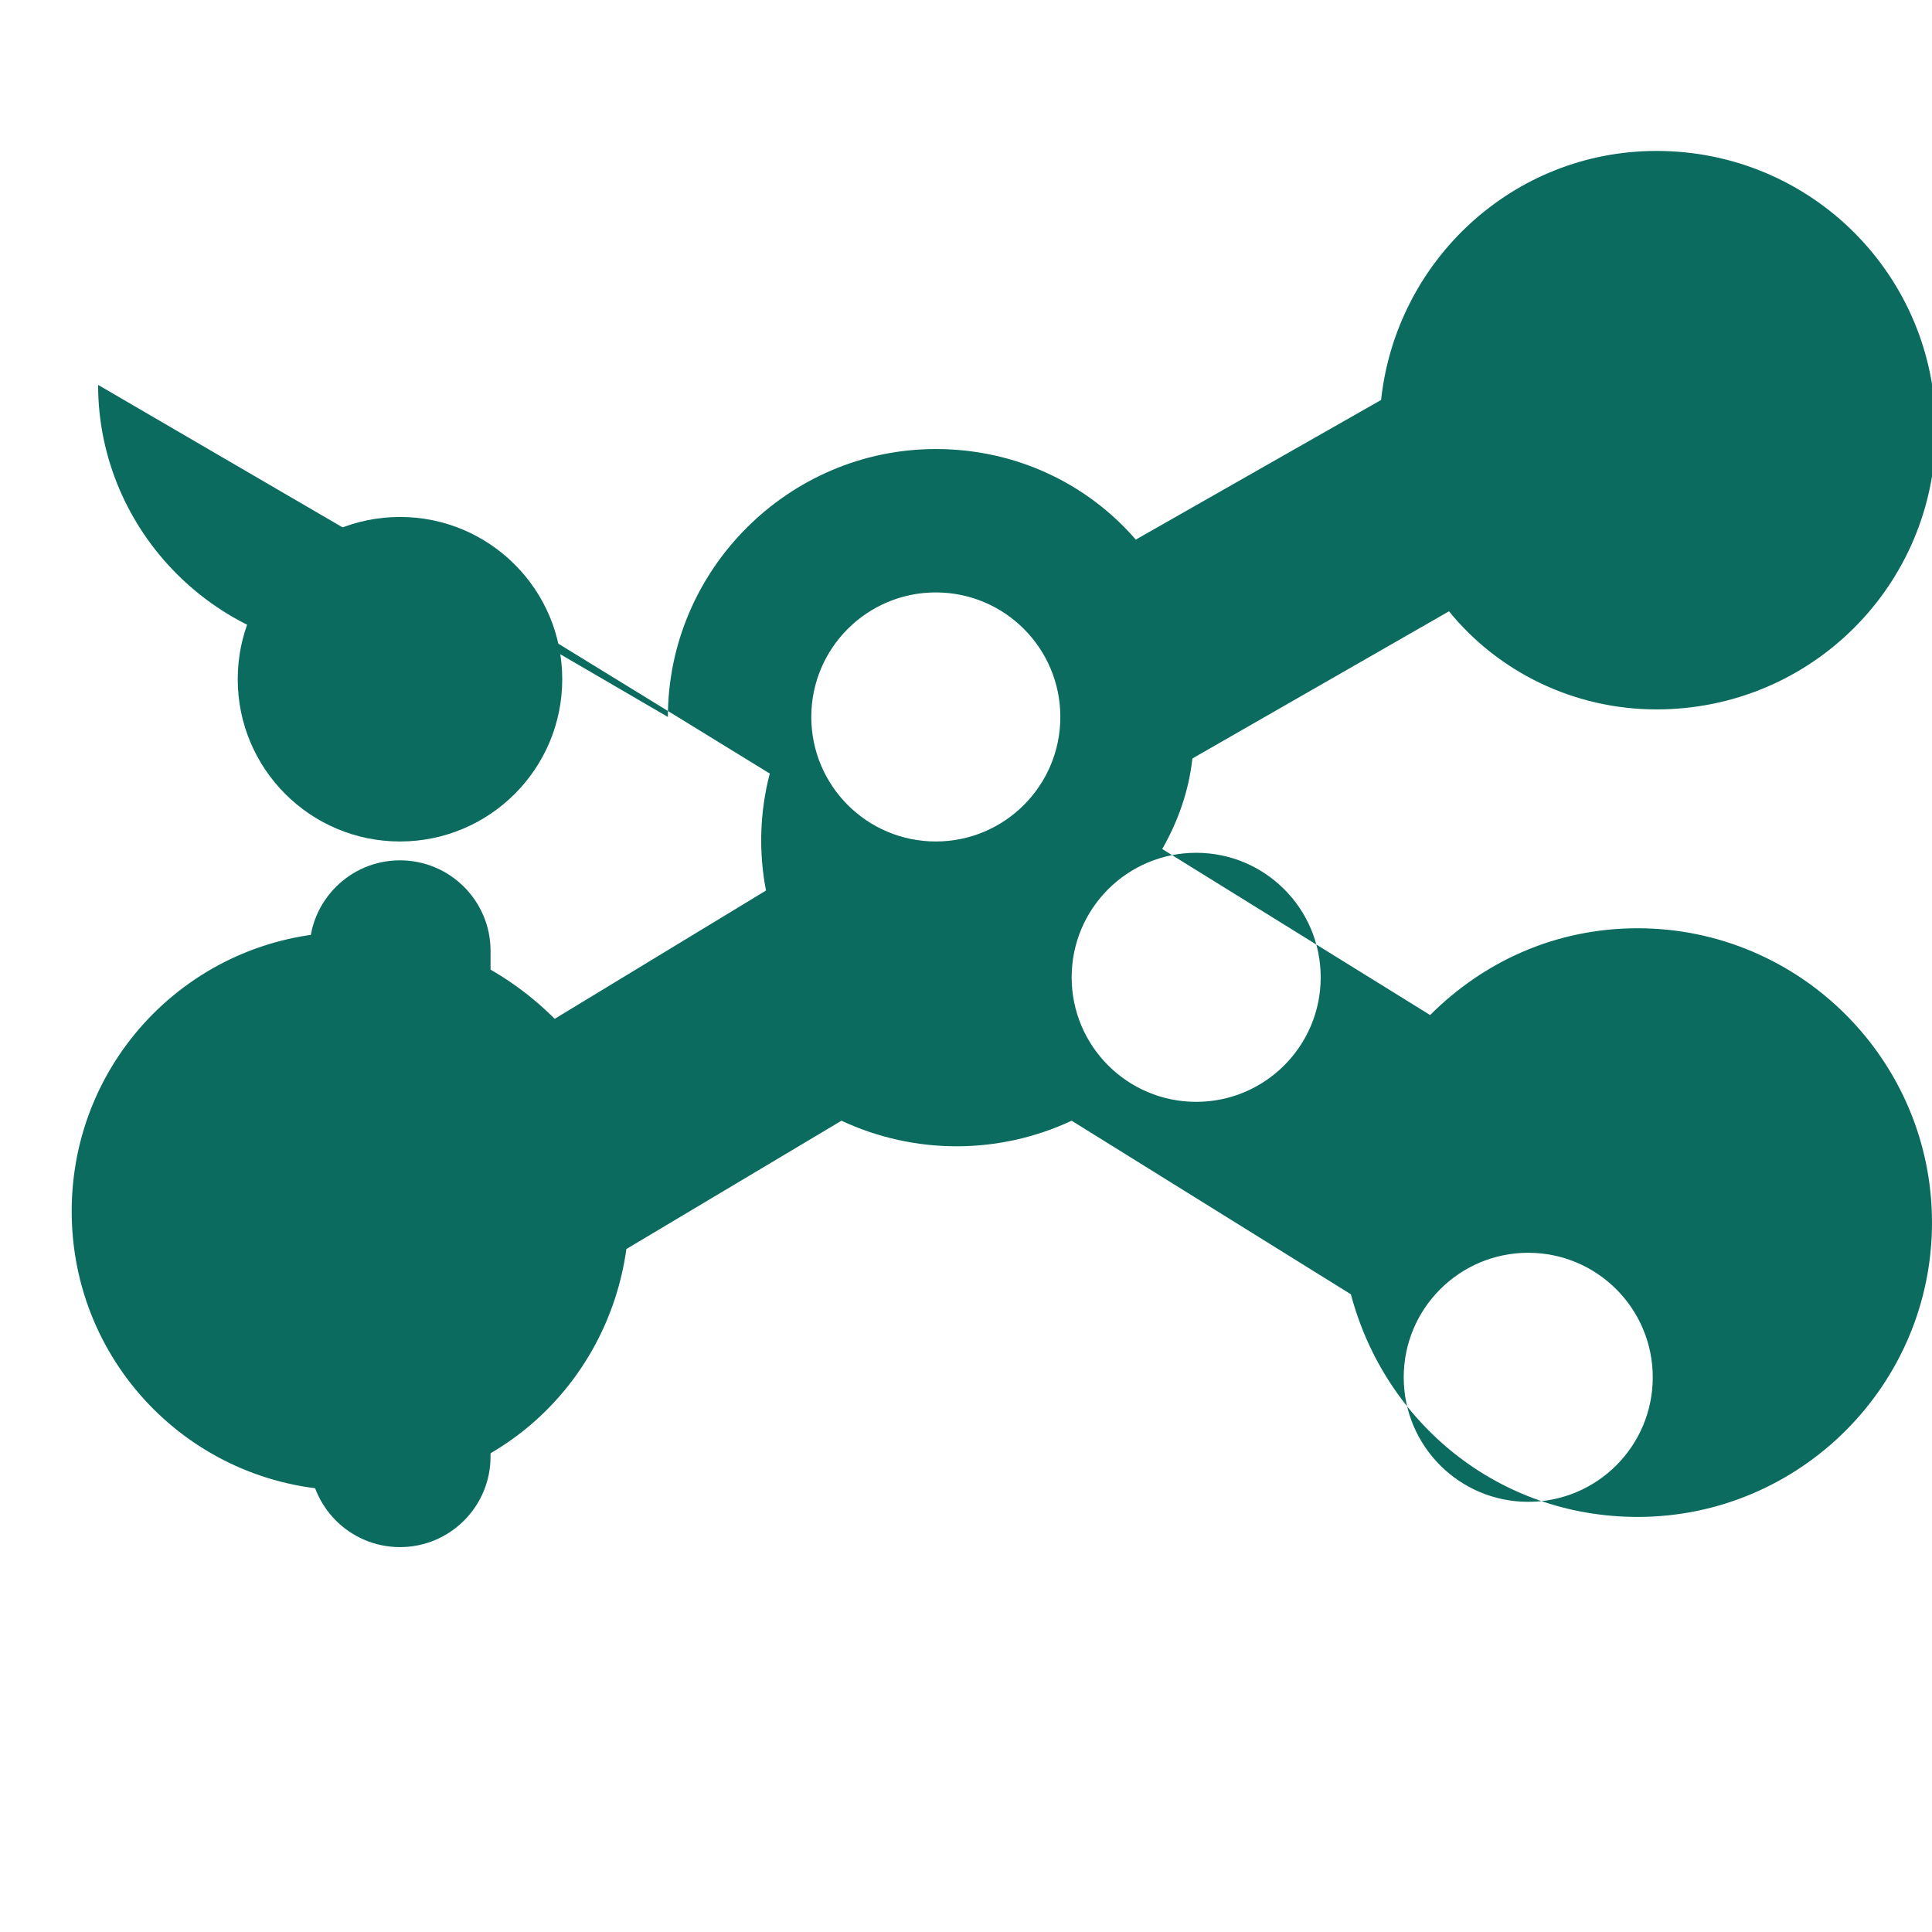
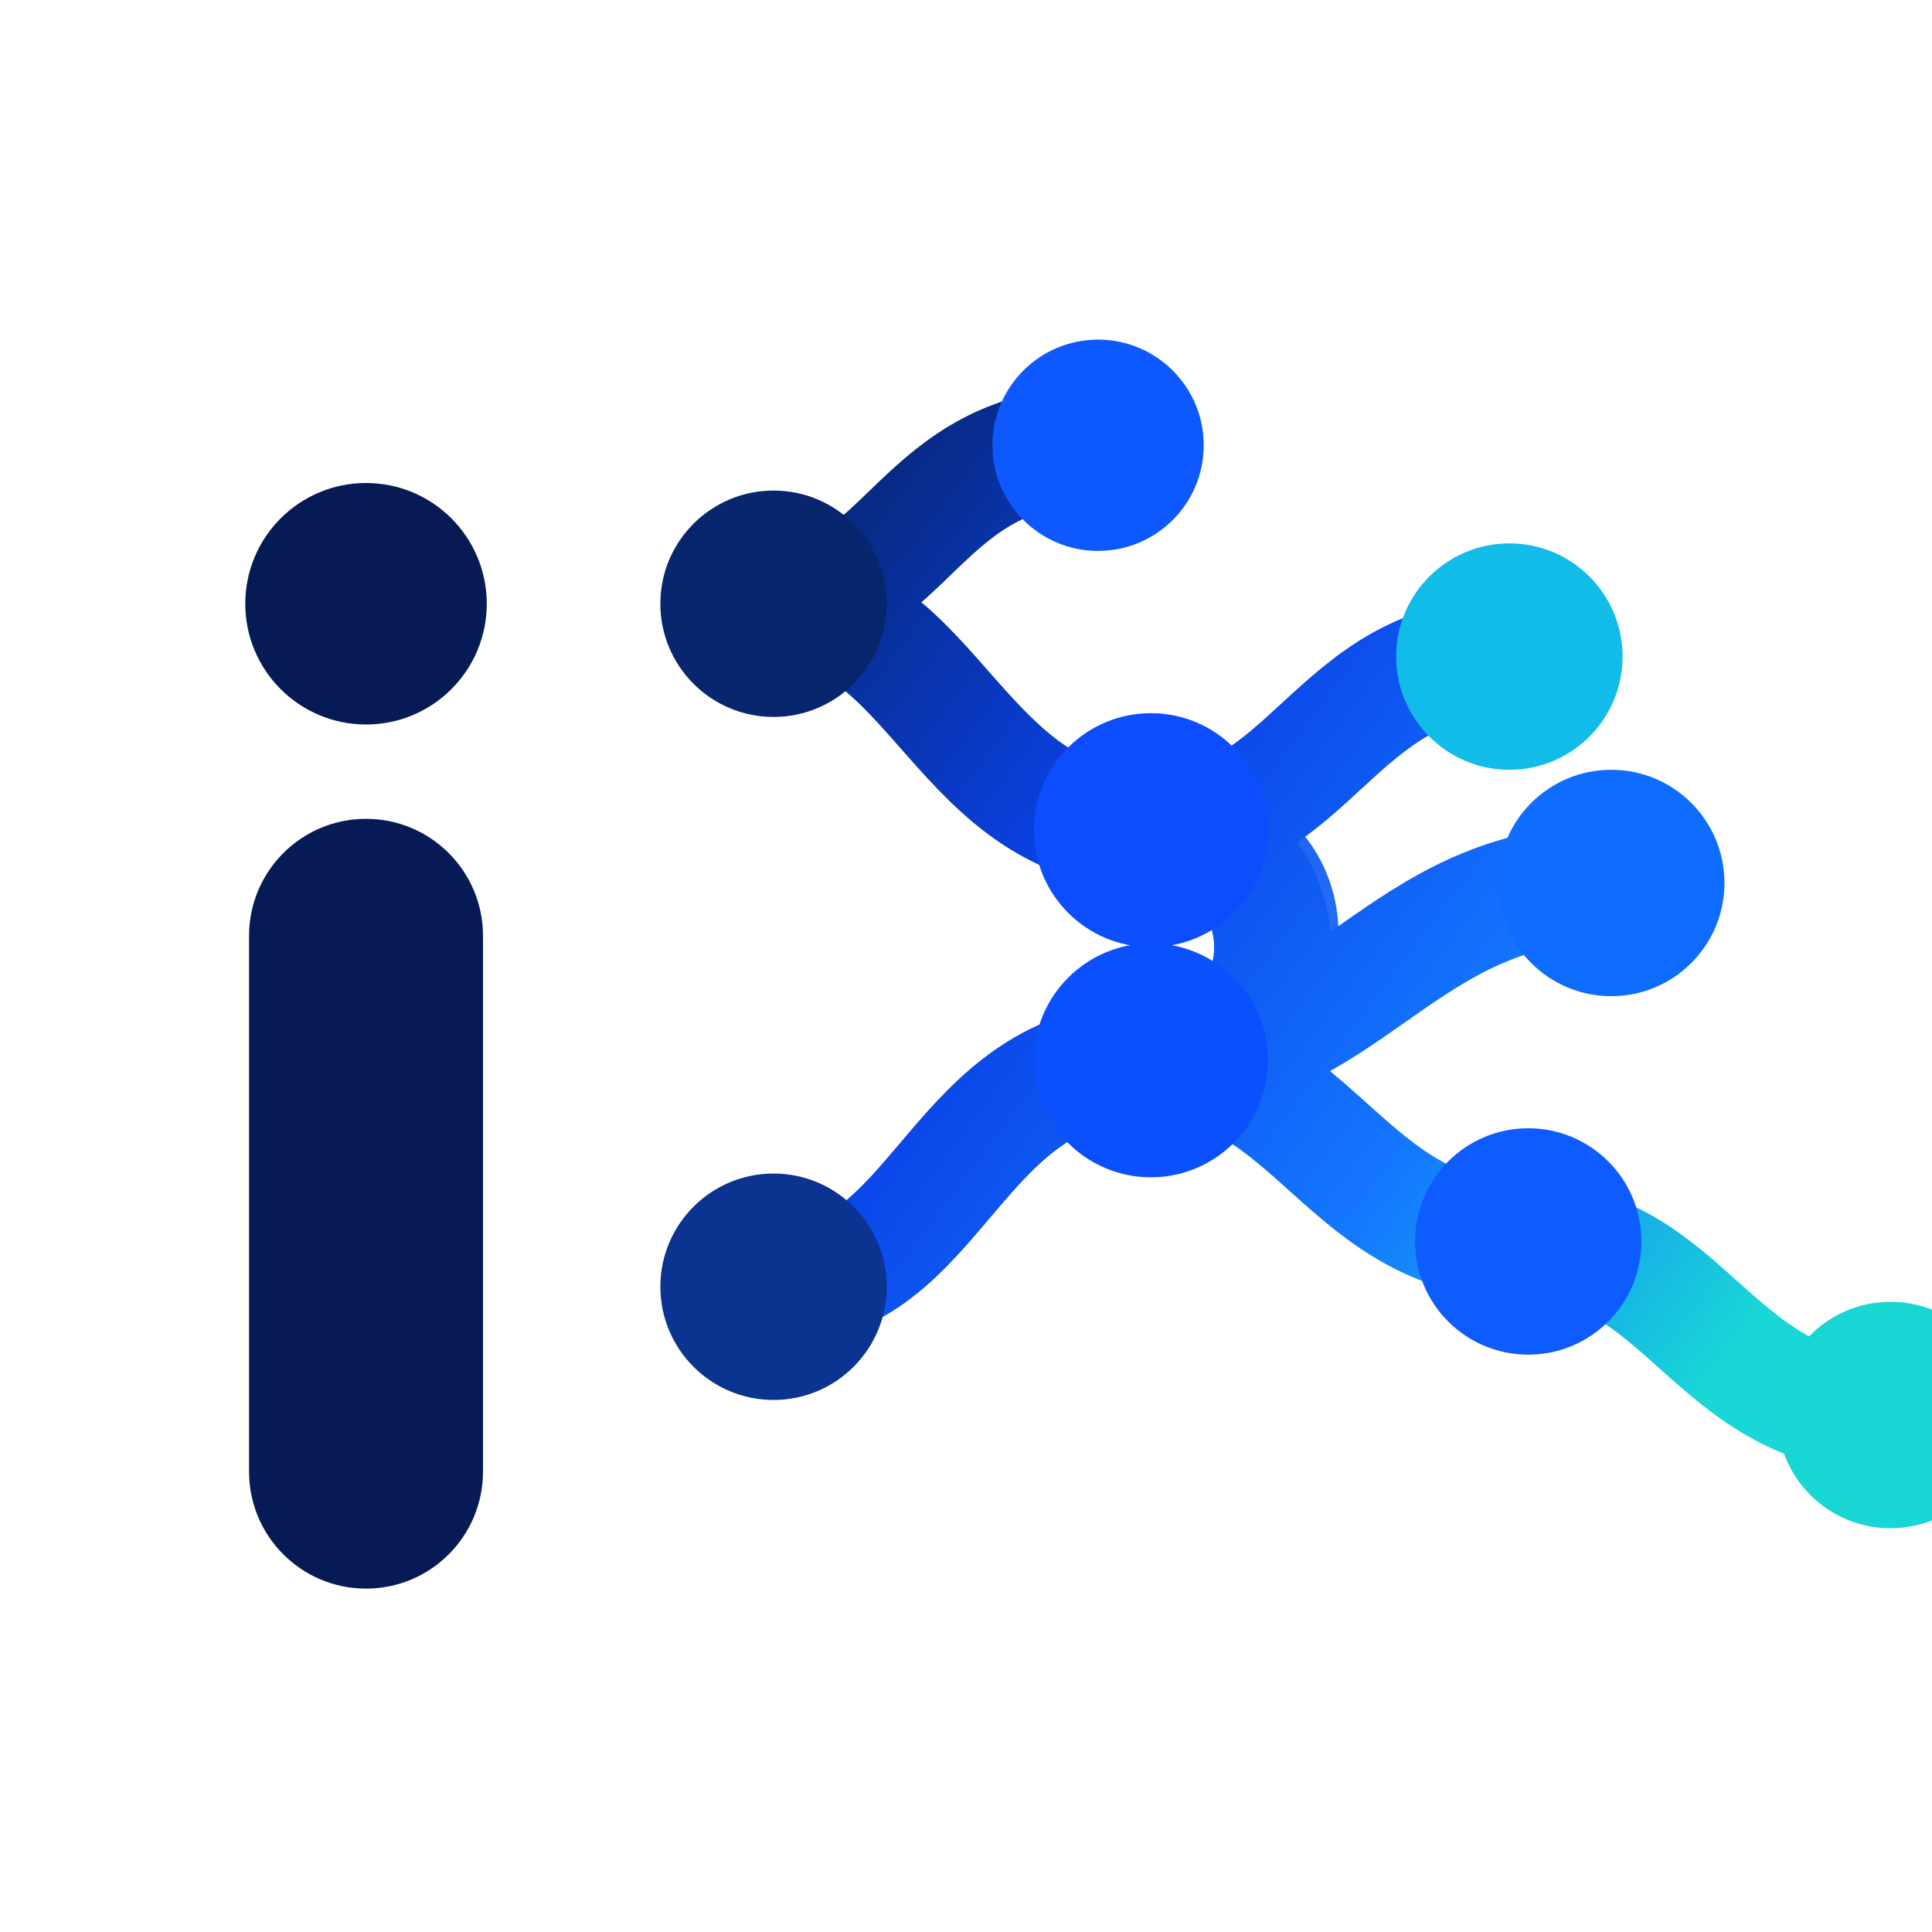
- <svg xmlns="http://www.w3.org/2000/svg" viewBox="0 0 512 512">
-   <g fill="#0A6B5E">
-     <circle cx="106" cy="180" r="43" />
-     <rect x="82" y="228" width="48" height="182" rx="24" />
-     <path d="M177 190c0-39 32-71 71-71 21 0 40 9 53 24l65-37c4-37 35-66 73-66 41 0 74 33 74 74s-33 74-74 74c-22 0-42-10-55-26l-68 39c-1 9-4 17-8 24l71 44c14-14 33-23 55-23 43 0 78 35 78 78s-35 78-78 78c-37 0-67-25-76-59l-74-46a72 72 0 0 1-61 0l-57 34c-5 36-35 64-73 64-41 0-74-33-74-74s33-74 74-74c21 0 40 9 54 23l56-34a70 70 0 0 1 1-31l-70-43a71 71 0 0 1-37 11c-39 0-71-32-71-71Zm71-33a33 33 0 1 0 0 66 33 33 0 0 0 0-66Zm36 102a33 33 0 1 0 66 0 33 33 0 0 0-66 0Zm88 106a33 33 0 1 0 66 0 33 33 0 0 0-66 0Z" />
-   </g>
+ <svg xmlns="http://www.w3.org/2000/svg" width="512" height="512" viewBox="0 0 512 512" fill="none" role="img" aria-labelledby="title desc">
+   <defs>
+     <linearGradient id="networkGradient" x1="170" y1="150" x2="455" y2="365" gradientUnits="userSpaceOnUse">
+       <stop offset="0" stop-color="#07215F" />
+       <stop offset="0.38" stop-color="#0A42E8" />
+       <stop offset="0.72" stop-color="#1478FF" />
+       <stop offset="1" stop-color="#18D7D6" />
+     </linearGradient>
+   </defs>
+   <circle cx="97" cy="160" r="32" fill="#061B55" />
+   <rect x="66" y="217" width="62" height="204" rx="31" fill="#061B55" />
+   <path d="M205 160 C241 160 243 118 291 118" stroke="url(#networkGradient)" stroke-width="31" stroke-linecap="round" />
+   <path d="M205 160 C248 160 254 220 305 220" stroke="url(#networkGradient)" stroke-width="31" stroke-linecap="round" />
+   <path d="M205 341 C250 341 252 281 305 281" stroke="url(#networkGradient)" stroke-width="31" stroke-linecap="round" />
+   <path d="M305 220 C348 220 353 174 400 174" stroke="url(#networkGradient)" stroke-width="31" stroke-linecap="round" />
+   <path d="M305 281 C349 281 356 329 405 329" stroke="url(#networkGradient)" stroke-width="31" stroke-linecap="round" />
+   <path d="M305 220 C347 220 349 281 305 281" stroke="url(#networkGradient)" stroke-width="31" stroke-linecap="round" />
+   <path d="M305 281 C345 281 356 220 305 220" stroke="url(#networkGradient)" stroke-width="31" stroke-linecap="round" opacity="0.92" />
+   <path d="M305 281 C358 281 370 234 427 234" stroke="url(#networkGradient)" stroke-width="31" stroke-linecap="round" />
+   <path d="M405 329 C447 329 454 375 501 375" stroke="url(#networkGradient)" stroke-width="31" stroke-linecap="round" />
+   <circle cx="205" cy="160" r="30" fill="#08266E" />
+   <circle cx="291" cy="118" r="28" fill="#0D59FF" />
+   <circle cx="305" cy="220" r="31" fill="#0B4DFF" />
+   <circle cx="205" cy="341" r="30" fill="#0A348F" />
+   <circle cx="305" cy="281" r="31" fill="#0B50FF" />
+   <circle cx="400" cy="174" r="30" fill="#11BCE9" />
+   <circle cx="405" cy="329" r="30" fill="#0E5CFF" />
+   <circle cx="427" cy="234" r="30" fill="#0E6DFF" />
+   <circle cx="501" cy="375" r="30" fill="#18D6D4" />
</svg>
